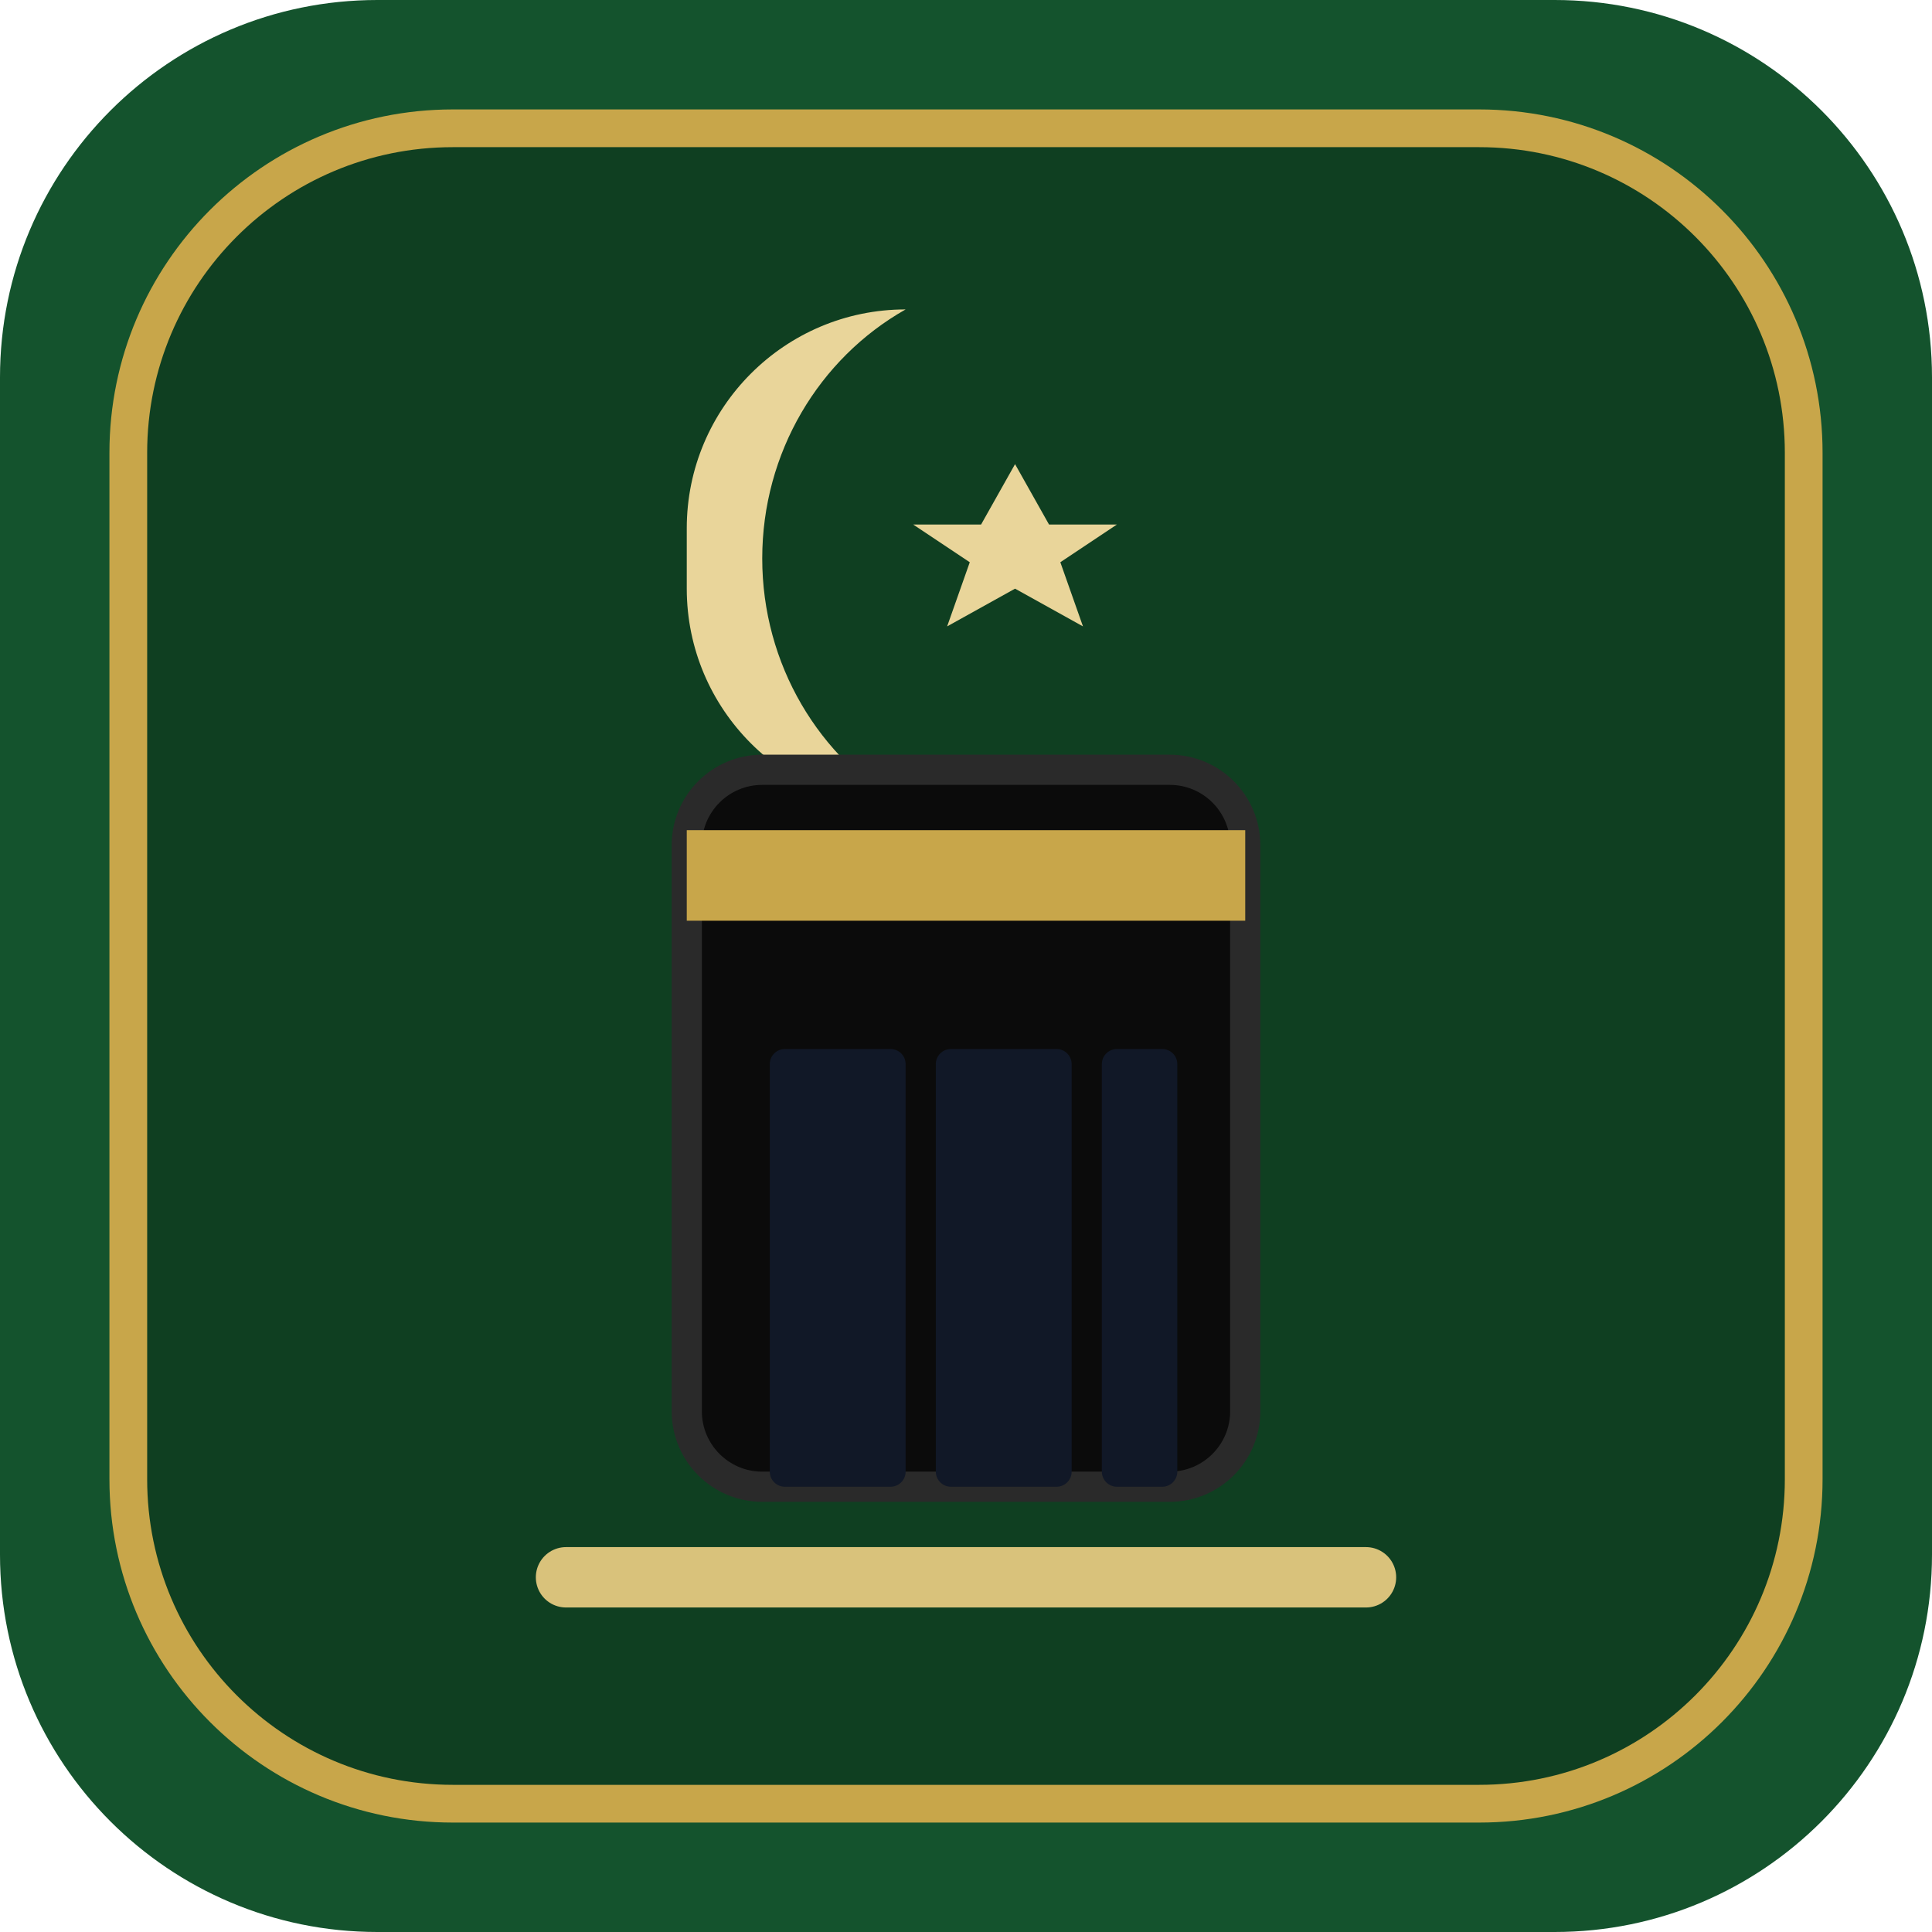
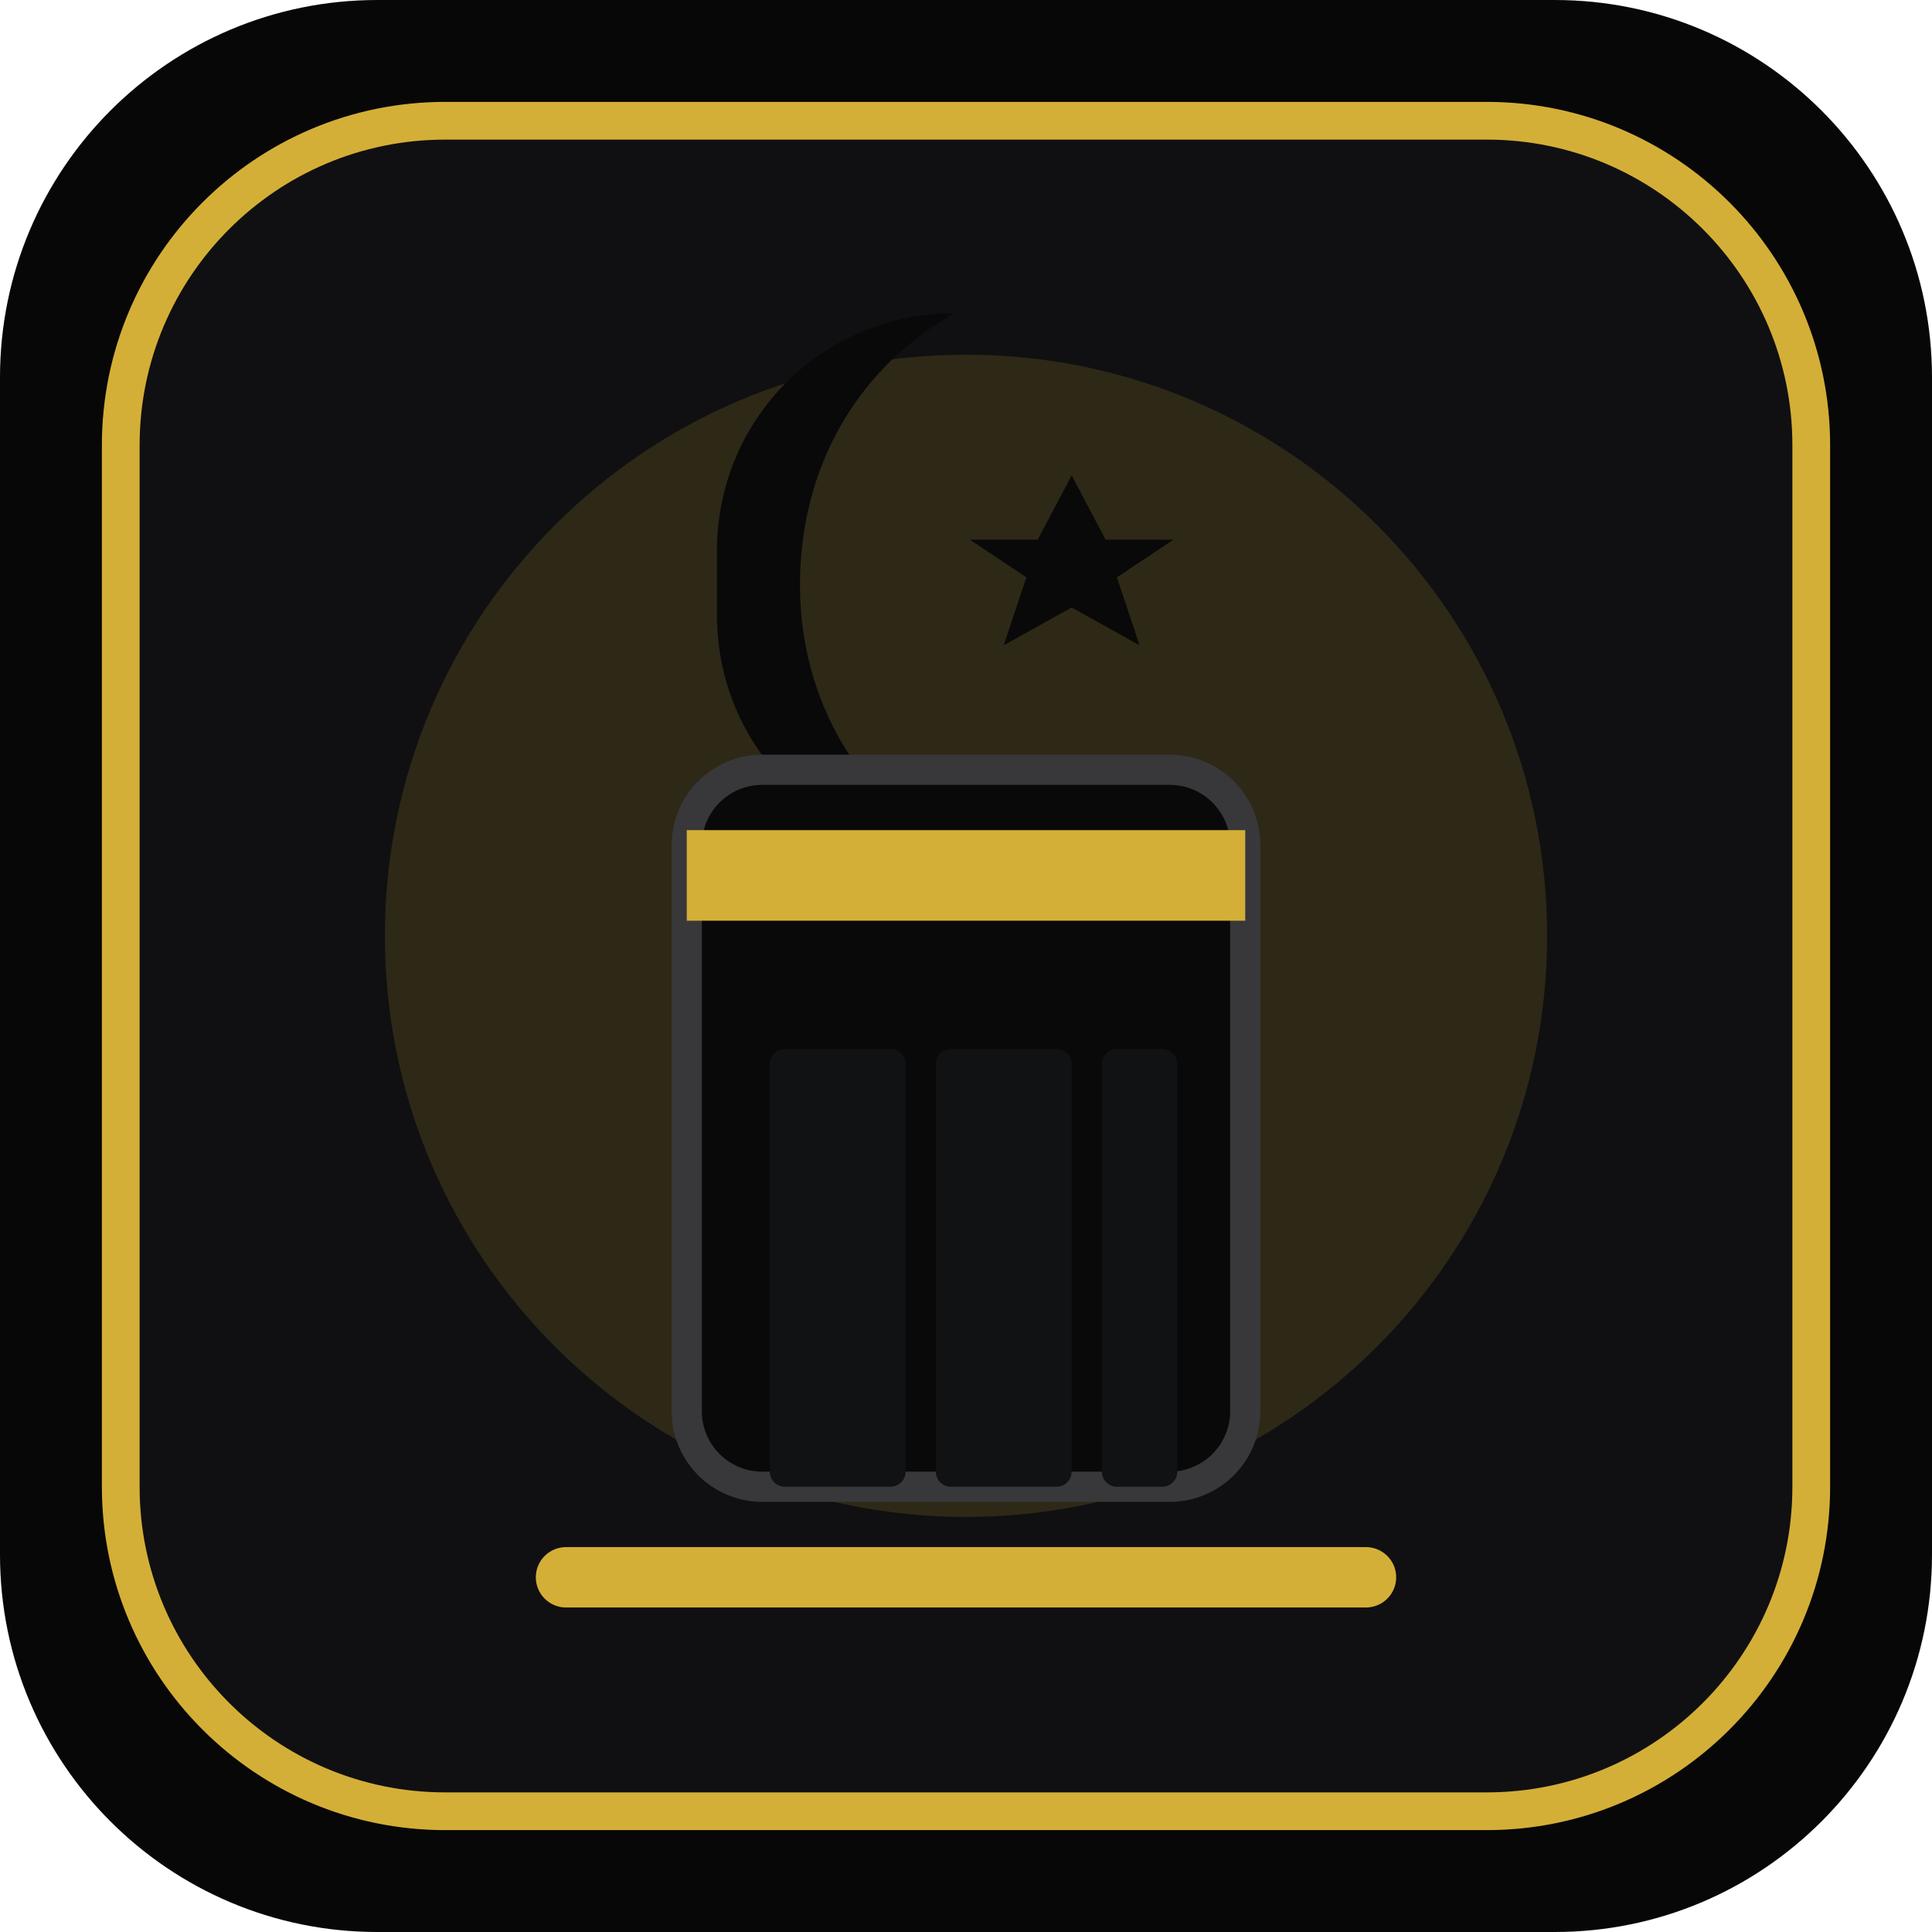
<svg xmlns="http://www.w3.org/2000/svg" width="512" height="512" viewBox="0 0 512 512" fill="none">
-   <rect width="512" height="512" rx="100" fill="#14532D" />
-   <rect x="34" y="34" width="444" height="444" rx="86" fill="#0F3F21" stroke="#C8A64A" stroke-width="10" />
-   <path d="M182 140C182 108 208 82 240 82C217 95 202 120 202 148C202 176 217 201 240 214C208 214 182 188 182 156V140Z" fill="#E9D59A" />
-   <path d="M269 123L278 139H296L281 149L287 166L269 156L251 166L257 149L242 139H260L269 123Z" fill="#E9D59A" />
+   <rect width="512" height="512" rx="100" fill="#070708" />
+   <rect x="32" y="32" width="448" height="448" rx="86" fill="#101012" stroke="#D4AF37" stroke-width="10" />
+   <circle cx="256" cy="248" r="154" fill="#D4AF37" opacity="0.15" />
+   <path d="M190 146C190 111 218 83 253 83C228 97 212 123 212 155C212 186 228 212 253 226C218 226 190 198 190 163V146Z" fill="#09090A" />
+   <path d="M284 126L293 143H311L296 153L302 171L284 161L266 171L272 153L257 143H275L284 126Z" fill="#09090A" />
  <g>
-     <rect x="182" y="204" width="148" height="190" rx="20" fill="#0B0B0B" stroke="#2A2A2A" stroke-width="8" />
-     <rect x="182" y="220" width="148" height="24" fill="#C8A64A" />
-     <rect x="204" y="278" width="36" height="116" rx="4" fill="#111827" />
-     <rect x="248" y="278" width="36" height="116" rx="4" fill="#111827" />
-     <rect x="292" y="278" width="20" height="116" rx="4" fill="#111827" />
+     <rect x="182" y="204" width="148" height="190" rx="20" fill="#09090A" stroke="#38383B" stroke-width="8" />
+     <rect x="182" y="220" width="148" height="24" fill="#D4AF37" />
+     <rect x="204" y="278" width="36" height="116" rx="4" fill="#111214" />
+     <rect x="248" y="278" width="36" height="116" rx="4" fill="#111214" />
+     <rect x="292" y="278" width="20" height="116" rx="4" fill="#111214" />
  </g>
-   <path d="M150 418H362" stroke="#D9C27B" stroke-width="16" stroke-linecap="round" />
+   <path d="M150 418H362" stroke="#D4AF37" stroke-width="16" stroke-linecap="round" />
</svg>
